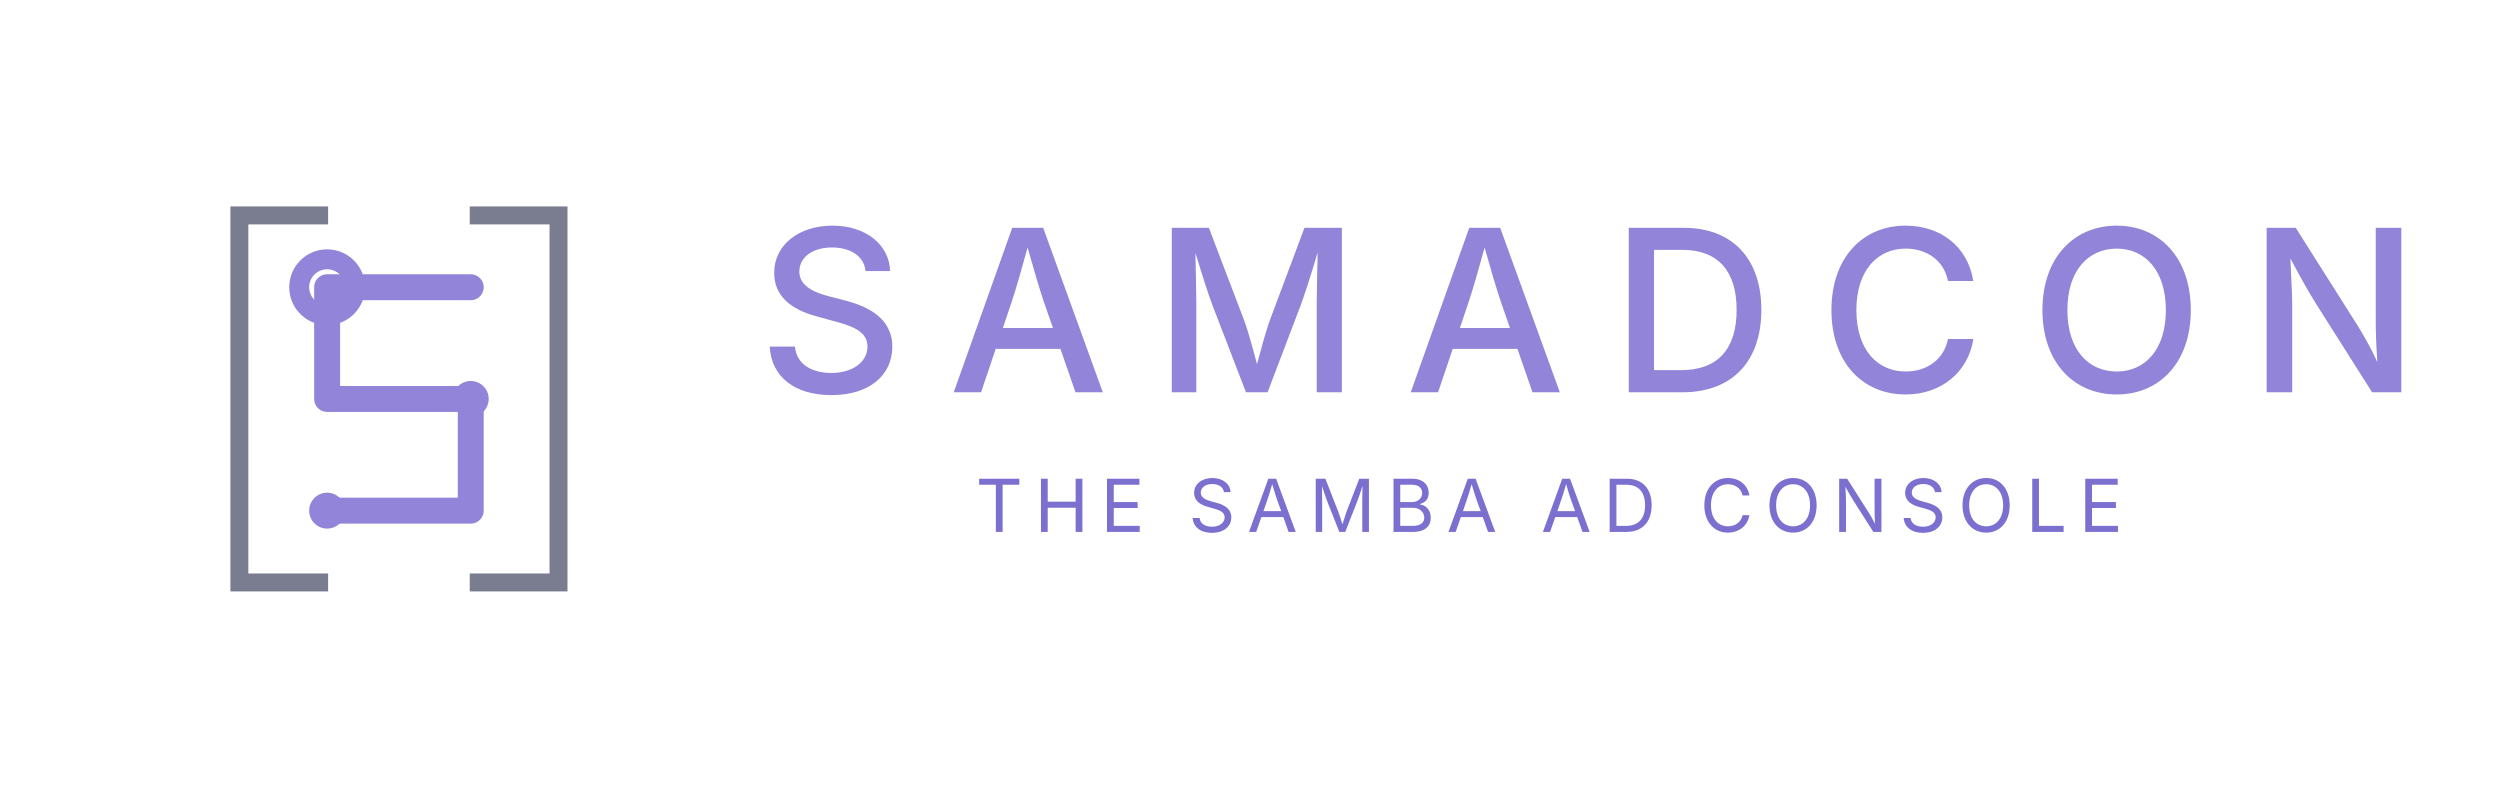
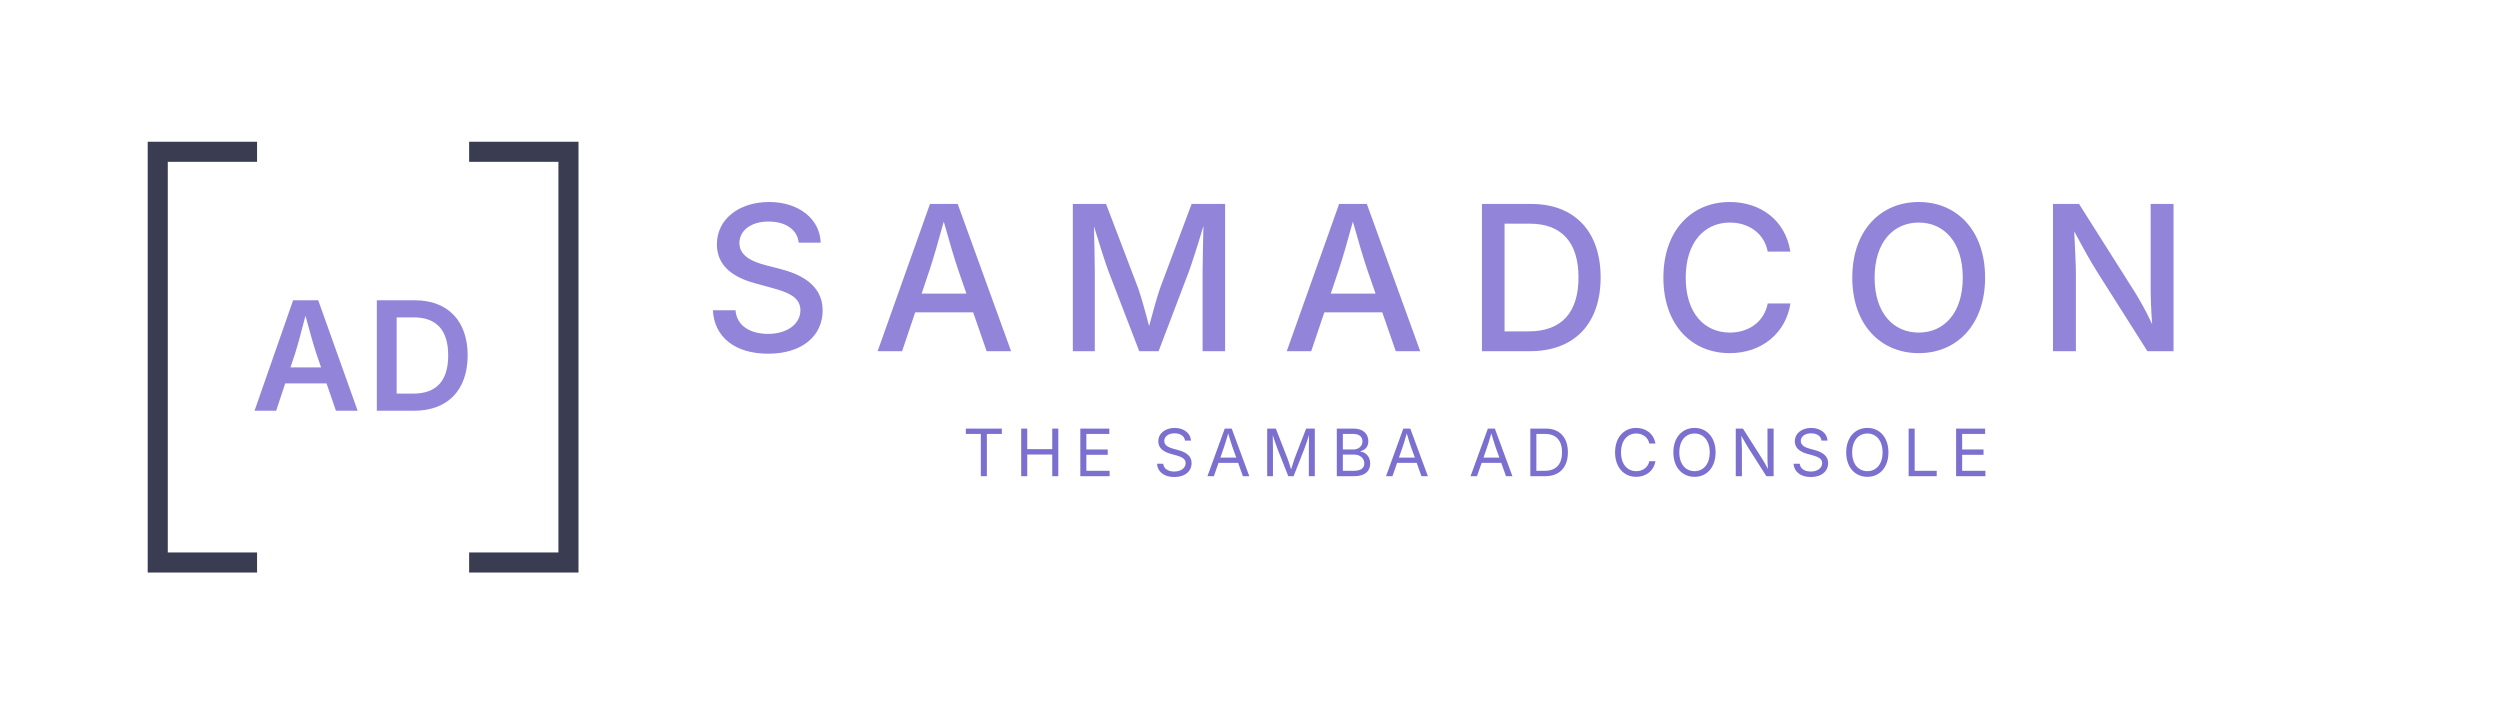
- <svg xmlns="http://www.w3.org/2000/svg" viewBox="0 0 376 120" width="376" height="120" fill="none" font-family="Inter, Helvetica, Arial, sans-serif">
-   <g transform="translate(24 24) scale(0.6)">
-     <path d="M40 14 H20 V106 H40" stroke="#7a7d90" stroke-width="4.5" stroke-linecap="square" />
-     <path d="M80 14 H100 V106 H80" stroke="#7a7d90" stroke-width="4.5" stroke-linecap="square" />
-     <path d="M78 32 H42 V60 H78 V88 H42" stroke="#9184d9" stroke-width="6.5" stroke-linecap="round" stroke-linejoin="round" />
-     <circle cx="42" cy="32" r="7" fill="none" stroke="#9184d9" stroke-width="5" />
-     <circle cx="78" cy="60" r="4.5" fill="#9184d9" />
-     <circle cx="42" cy="88" r="4.5" fill="#9184d9" />
+ <svg xmlns="http://www.w3.org/2000/svg" viewBox="0 0 420 120" width="420" height="120" fill="none" font-family="Inter, Helvetica, Arial, sans-serif">
+   <g transform="translate(16 15) scale(0.75)">
+     <path d="M34 14 H14 V106 H34" stroke="#3a3d52" stroke-width="4.5" stroke-linecap="square" />
+     <path d="M86 14 H106 V106 H86" stroke="#3a3d52" stroke-width="4.5" stroke-linecap="square" />
+     <text x="60" y="72" text-anchor="middle" fill="#9184d9" font-size="34" font-weight="600" letter-spacing="1">AD</text>
  </g>
-   <text x="114" y="59" fill="#9184d9" font-size="34" font-weight="500" letter-spacing="6.8">SAMADCON</text>
-   <text x="233" y="80" fill="#7b6fd0" font-size="11" font-weight="400" letter-spacing="1.76" text-anchor="middle">THE SAMBA AD CONSOLE</text>
+   <text x="118" y="59" fill="#9184d9" font-size="34" font-weight="500" letter-spacing="6.8">SAMADCON</text>
+   <text x="248" y="80" fill="#7b6fd0" font-size="11" font-weight="400" letter-spacing="1.76" text-anchor="middle">THE SAMBA AD CONSOLE</text>
</svg>
